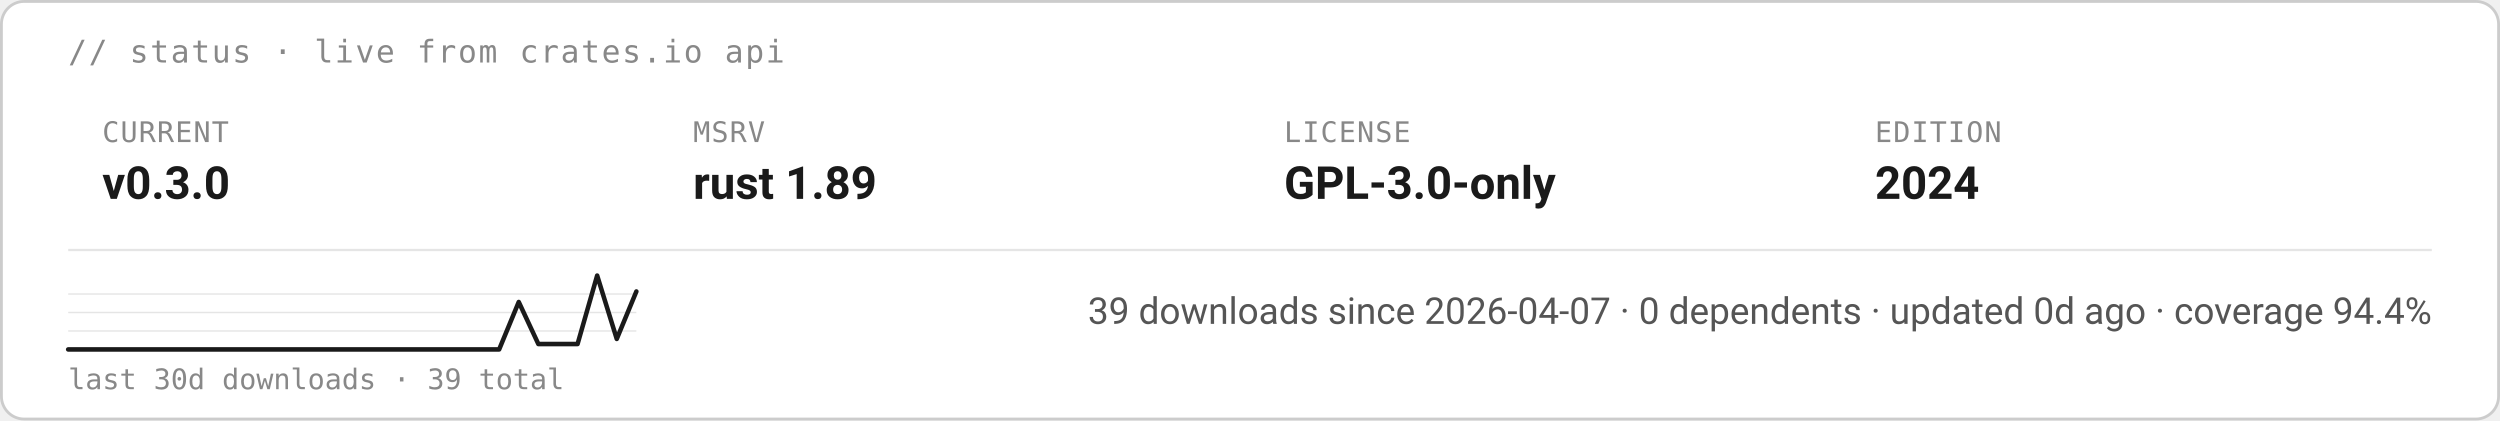
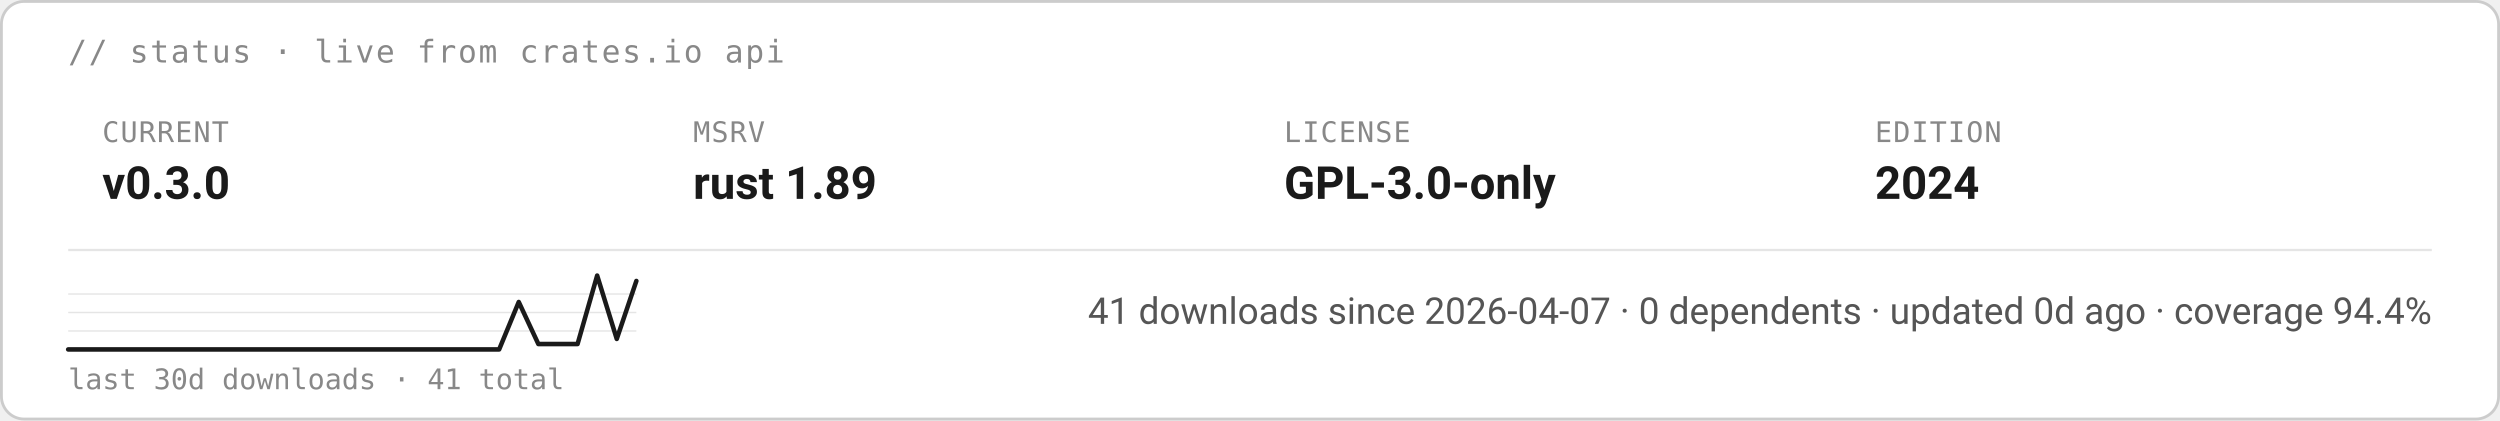
<svg xmlns="http://www.w3.org/2000/svg" height="auto" aria-label="starsight live status · v0.3.0 · rust 1.89 · GPL-3.0-only (light)" viewBox="0 0 880 148">
  <rect width="879" height="147" x=".5" y=".5" fill="#fff" stroke="#ccc" rx="8" />
  <text x="24" y="22" fill="#888" font-family="ui-monospace, SFMono-Regular, Menlo, Consolas, monospace" font-size="11" letter-spacing=".6">// status · live from crates.io api</text>
  <text x="36" y="50" fill="#888" font-family="ui-monospace, SFMono-Regular, Menlo, Consolas, monospace" font-size="10" letter-spacing=".4">CURRENT</text>
  <text x="36" y="70" fill="#1a1a1a" font-family="-apple-system, BlinkMacSystemFont, &quot;Segoe UI&quot;, Roboto, Helvetica, Arial, sans-serif" font-size="16" font-weight="700">v0.3.0</text>
  <text x="244" y="50" fill="#888" font-family="ui-monospace, SFMono-Regular, Menlo, Consolas, monospace" font-size="10" letter-spacing=".4">MSRV</text>
  <text x="244" y="70" fill="#1a1a1a" font-family="-apple-system, BlinkMacSystemFont, &quot;Segoe UI&quot;, Roboto, Helvetica, Arial, sans-serif" font-size="16" font-weight="700">rust 1.89</text>
  <text x="452" y="50" fill="#888" font-family="ui-monospace, SFMono-Regular, Menlo, Consolas, monospace" font-size="10" letter-spacing=".4">LICENSE</text>
  <text x="452" y="70" fill="#1a1a1a" font-family="-apple-system, BlinkMacSystemFont, &quot;Segoe UI&quot;, Roboto, Helvetica, Arial, sans-serif" font-size="16" font-weight="700">GPL-3.0-only</text>
  <text x="660" y="50" fill="#888" font-family="ui-monospace, SFMono-Regular, Menlo, Consolas, monospace" font-size="10" letter-spacing=".4">EDITION</text>
  <text x="660" y="70" fill="#1a1a1a" font-family="-apple-system, BlinkMacSystemFont, &quot;Segoe UI&quot;, Roboto, Helvetica, Arial, sans-serif" font-size="16" font-weight="700">2024</text>
  <path stroke="#e5e5e5" stroke-width=".8" d="M24 88h832" />
  <path stroke="#e5e5e5" stroke-width=".5" d="M24 116.5h200M24 110h200m-200-6.5h200" />
-   <path fill="none" stroke="#1a1a1a" stroke-linecap="round" stroke-linejoin="round" stroke-width="1.6" d="M24 123h151.7l6.9-16.7 6.9 14.8h13.8l6.9-24.1 6.9 22.3 6.9-16.7" />
-   <text x="24" y="137" fill="#888" font-family="ui-monospace, SFMono-Regular, Menlo, Consolas, monospace" font-size="10">last 30d downloads · 39 total</text>
-   <text x="856" y="114" fill="#555" font-family="-apple-system, BlinkMacSystemFont, &quot;Segoe UI&quot;, Roboto, Helvetica, Arial, sans-serif" font-size="13" text-anchor="end">39 downloads since 2026-04-07  ·  0 dependents  ·  updated 0d ago  ·  coverage 94.4%</text>
+   <path fill="none" stroke="#1a1a1a" stroke-linecap="round" stroke-linejoin="round" stroke-width="1.6" d="M24 123h151.7l6.9-16.7 6.9 14.8h13.8l6.9-24.1 6.9 22.3 6.9-20.4" />
+   <text x="24" y="137" fill="#888" font-family="ui-monospace, SFMono-Regular, Menlo, Consolas, monospace" font-size="10">last 30d downloads · 41 total</text>
+   <text x="856" y="114" fill="#555" font-family="-apple-system, BlinkMacSystemFont, &quot;Segoe UI&quot;, Roboto, Helvetica, Arial, sans-serif" font-size="13" text-anchor="end">41 downloads since 2026-04-07  ·  0 dependents  ·  updated 0d ago  ·  coverage 94.4%</text>
</svg>
